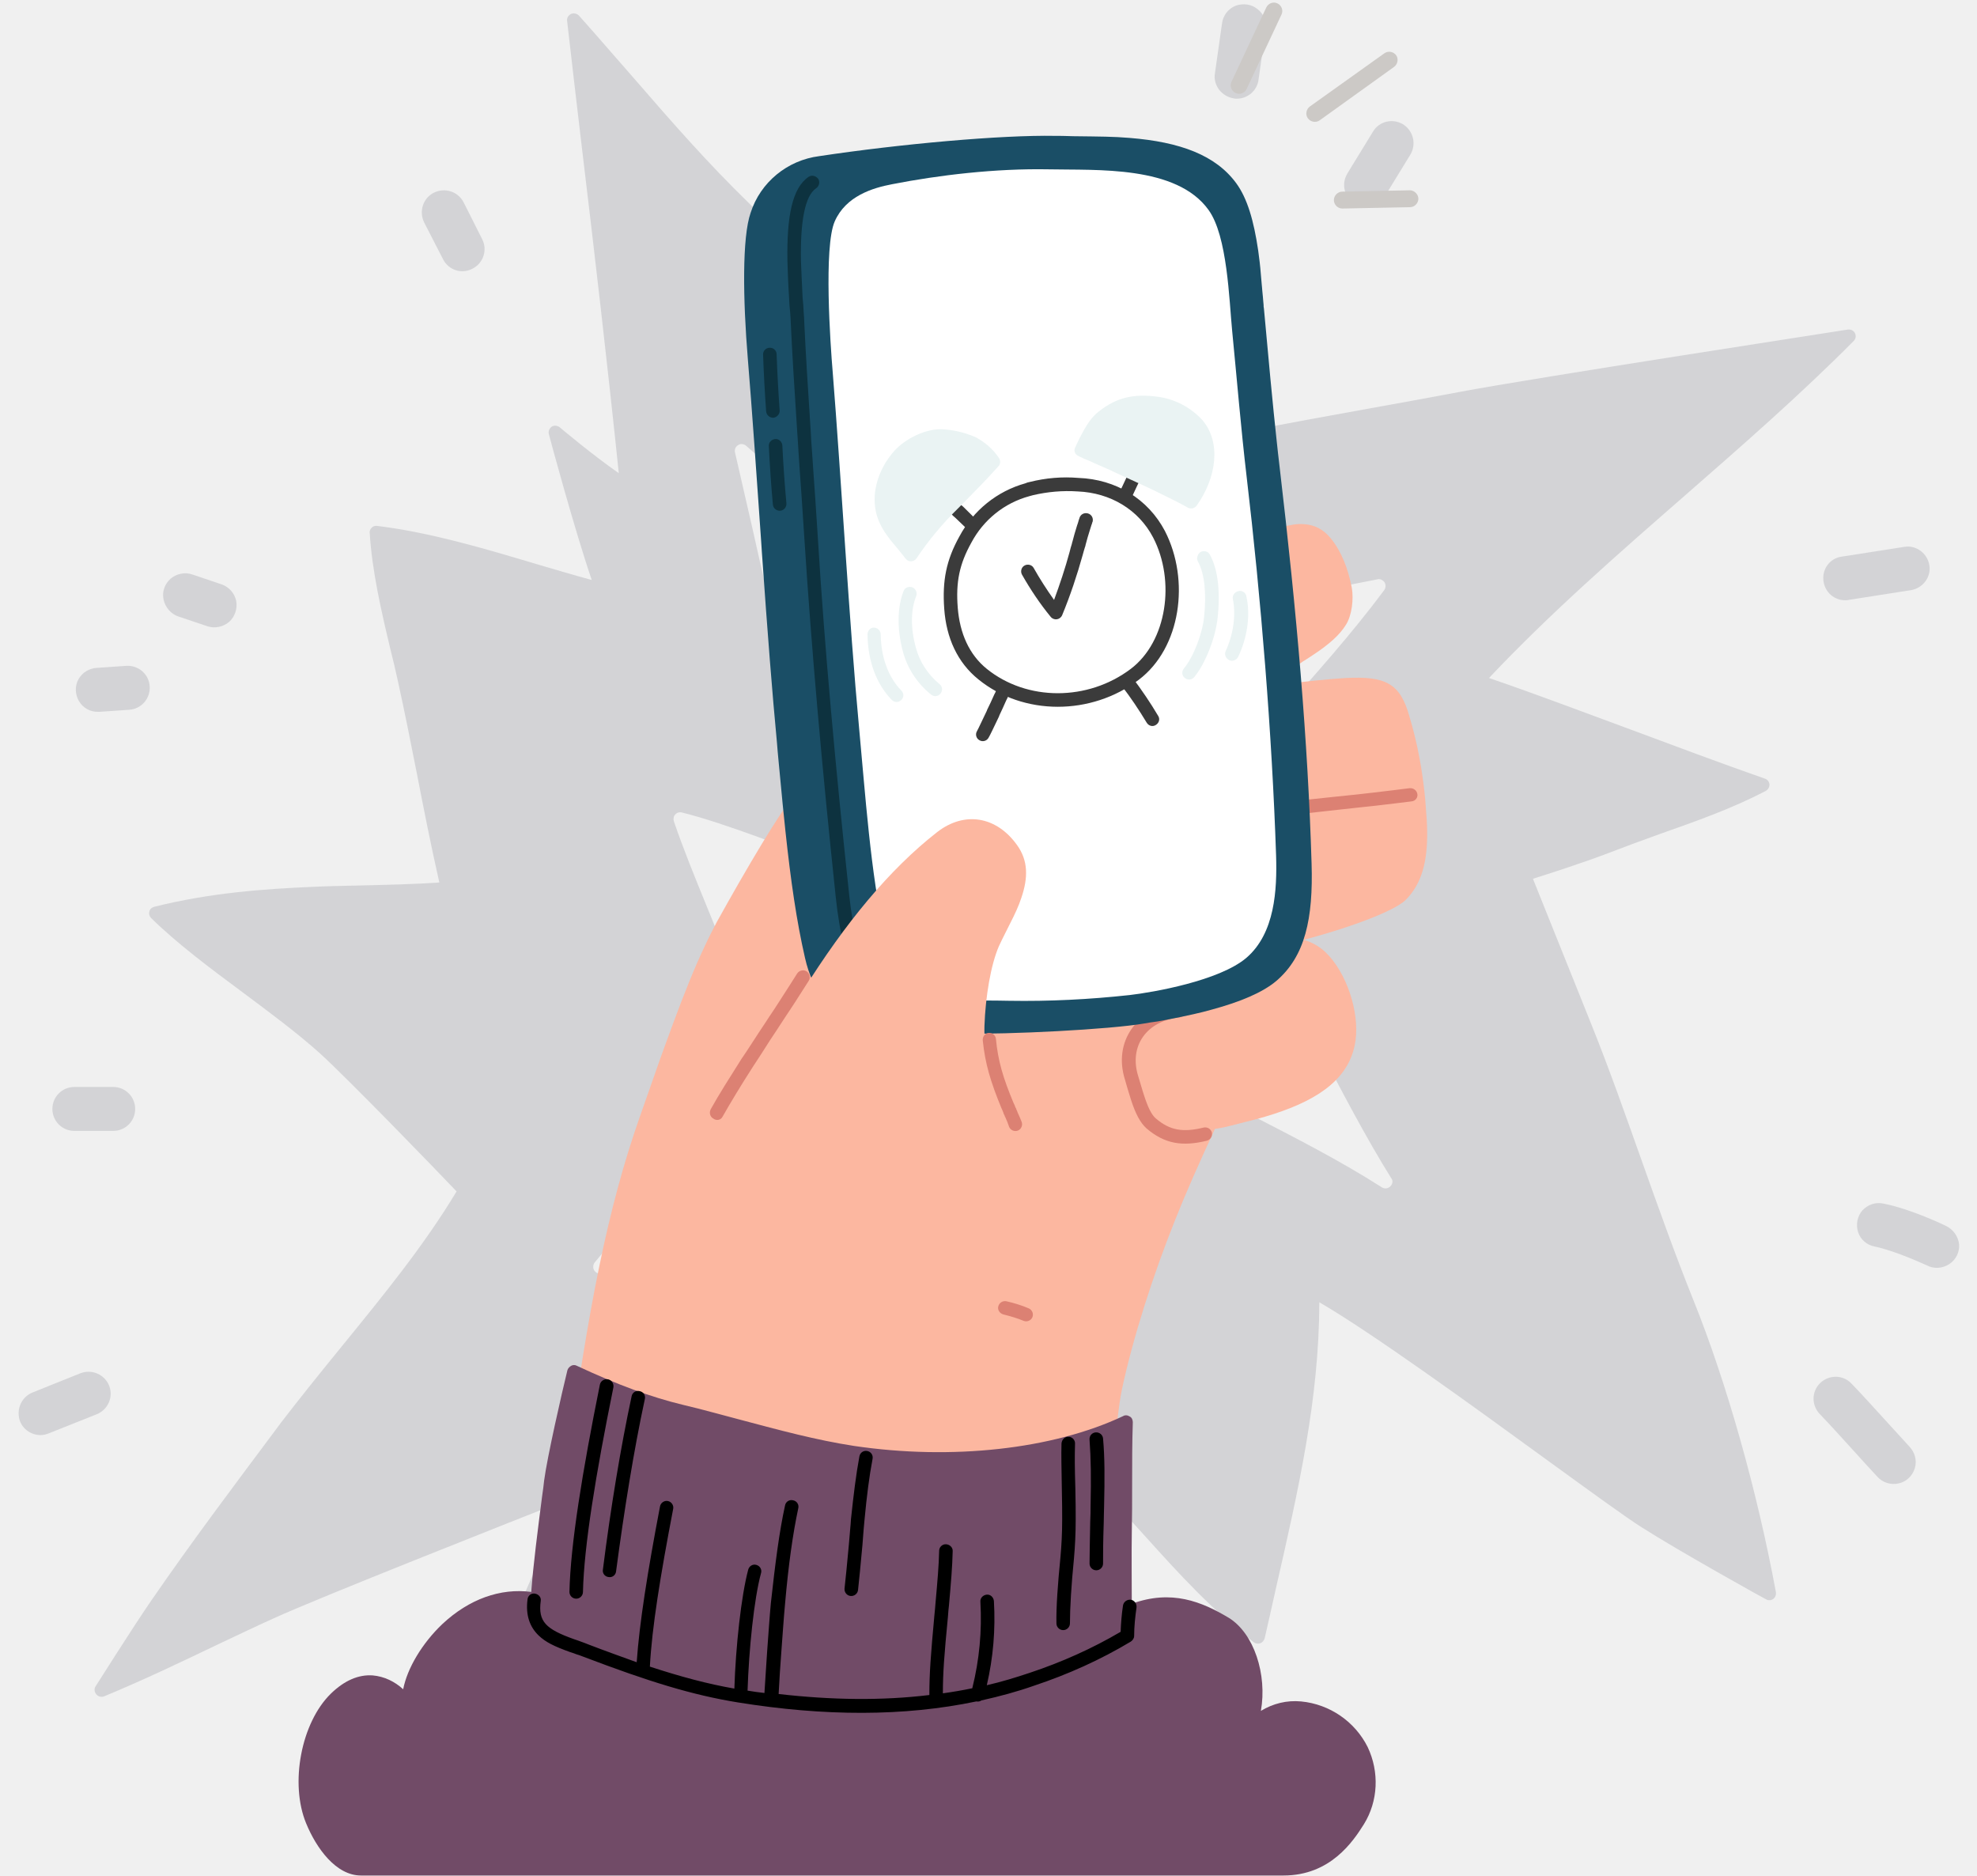
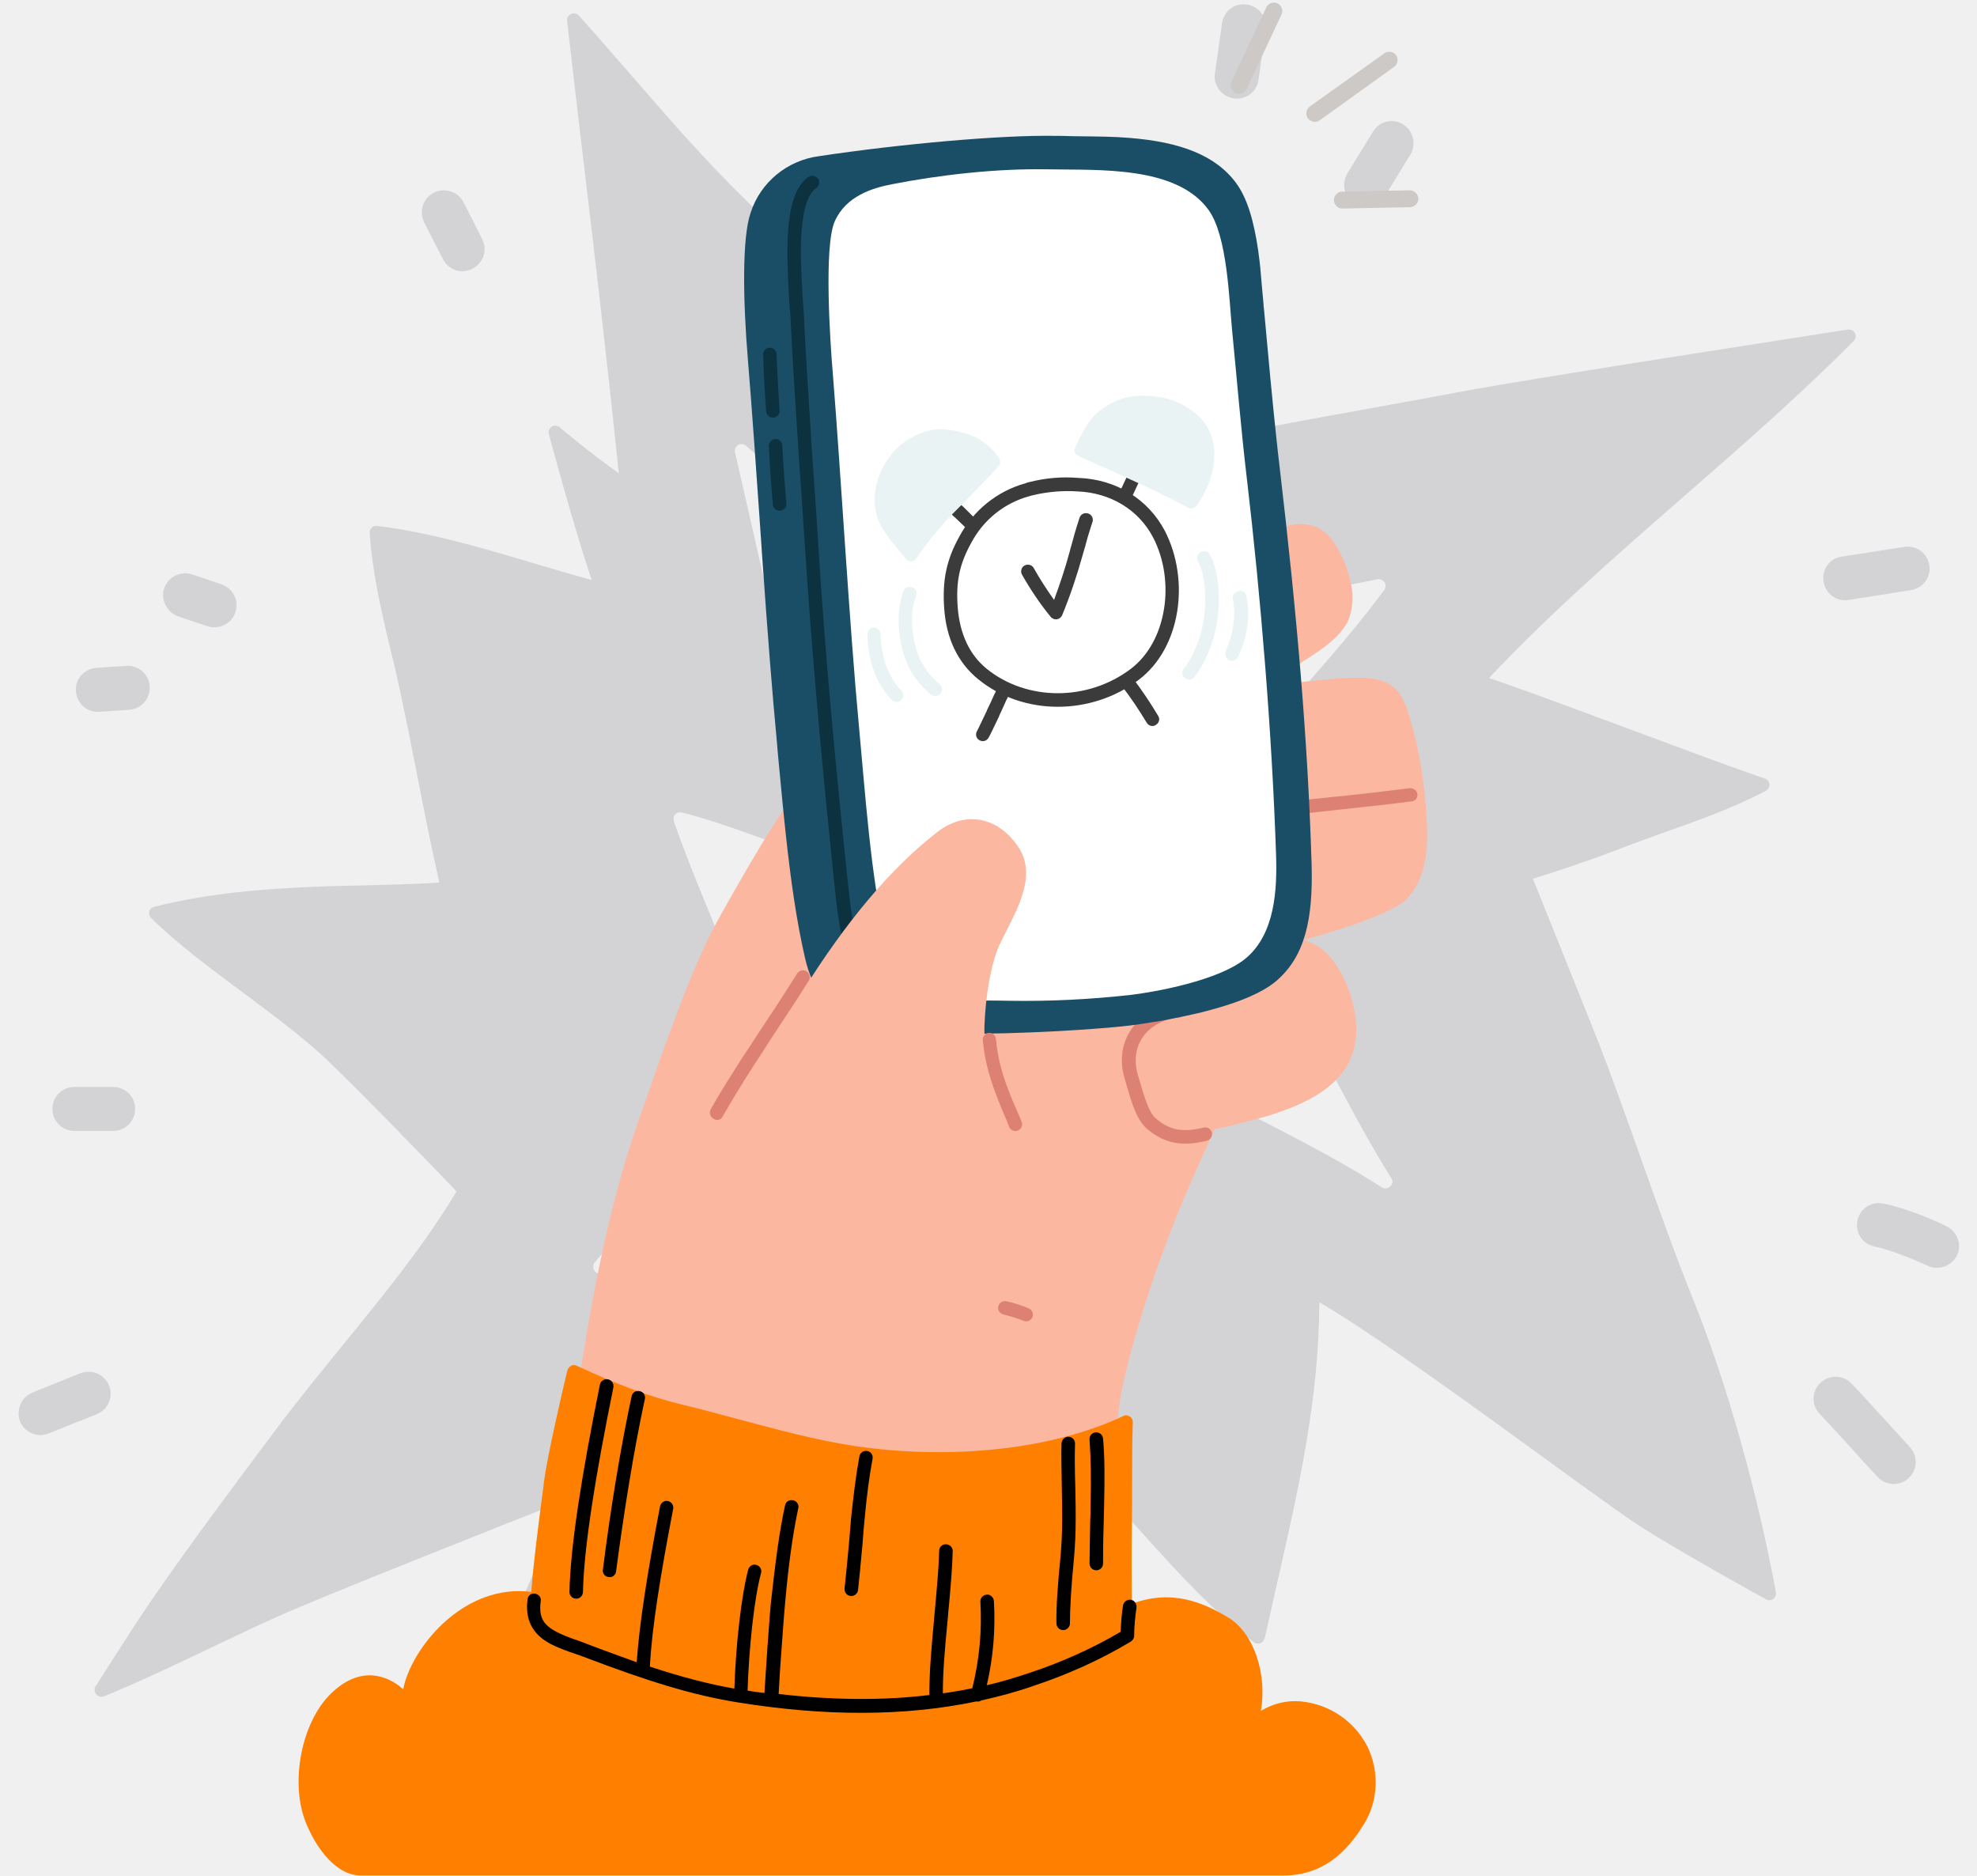
<svg xmlns="http://www.w3.org/2000/svg" version="1.1" id="Layer_1" x="0px" y="0px" viewBox="0 0 585 555" style="enable-background:new 0 0 585 555;" xml:space="preserve">
  <style type="text/css">
	.st0{opacity:0.15;}
	.st1{fill:#2D3142;}
	.st2{fill:#FCB7A0;}
	.st3{fill:#DC8173;}
	.st4{fill:#1A4E66;}
	.st5{fill:#FFFFFF;}
	.st6{fill:#0D323F;}
- 	.st7{fill:#714B67;}
+ 	.st7{fill:#FF8000;}
	.st8{fill:#3B3B3B;}
	.st9{fill:#EAF3F3;}
	.st10{fill:#CCC9C6;}
</style>
  <g id="Master_x2F_Spot_Illustrations_x2F_Phone">
    <g id="Background" transform="scale(1 1)">
      <g id="Background_x2F_Boom" class="st0">
        <g id="Group" transform="translate(13, 46)">
          <path id="Shape" class="st1" d="M488.1,338.7c-5.5-13.7-10.4-27.5-15.1-40.7c-4.8-13.5-9.7-27.5-15.3-41.4L440.6,214      c4.5-1.4,15.3-4.9,22.6-7.7c4.9-1.9,10.1-3.8,15.1-5.6c10.5-3.7,21.3-7.5,31.2-12.7c0.7-0.4,1.1-1.1,1.1-1.9      c-0.1-0.8-0.6-1.5-1.3-1.7c-13.7-4.8-27-9.8-39.9-14.6c-13.6-5-27.5-10.3-41.8-15.2c18.1-19.2,38.4-36.9,58.1-54.1      c16.7-14.6,33.9-29.6,49.8-45.6c0.6-0.6,0.8-1.5,0.4-2.3s-1.2-1.2-2.1-1.1c-0.9,0.2-93,14.3-115.1,18.5      c-9.1,1.7-17.8,3.3-26.2,4.8c-23.8,4.3-46.3,8.3-75.7,15.4c3.7-22.7,4.6-49.2,5-72.3c0-0.8-0.5-1.5-1.2-1.9      c-0.7-0.3-1.6-0.2-2.2,0.4C304.7,29.7,268.9,63.5,262,70c-6.7-4.8-22-21.8-34.5-35.6c-8-8.8-14.8-16.4-19-20.4      c-12.1-11.8-22.2-23.3-33.8-36.7c-5.2-5.9-10.5-12.1-16.4-18.7c-0.6-0.6-1.5-0.8-2.3-0.5c-0.8,0.4-1.3,1.2-1.2,2      c1.4,12.1,2.8,24.4,4.3,36.9c3.8,31.6,7.6,64.3,11,97c-7.9-5.5-17.4-13.5-17.5-13.6c-0.7-0.5-1.6-0.6-2.3-0.2      c-0.7,0.5-1.1,1.3-0.9,2.2c0.3,1.3,7.7,28.6,12.7,43.2c-5.2-1.4-10.5-3-16-4.6c-15.7-4.7-31.9-9.5-47.5-11.4      c-0.6-0.1-1.2,0.1-1.6,0.5c-0.4,0.4-0.7,1-0.6,1.6c0.7,11.3,3.4,23,6.1,34.3c0.8,3.2,1.6,6.5,2.3,9.8c1.9,8.6,3.7,17.7,5.6,27.3      c2,10.3,4.1,21,6.6,32c-7,0.5-15.7,0.7-24.2,0.9c-4.9,0.1-9.5,0.2-13.5,0.4c-13.8,0.6-30,1.7-46.7,5.9c-0.7,0.2-1.3,0.7-1.4,1.4      c-0.2,0.7,0,1.4,0.5,1.9c7.5,7.4,17.5,14.9,27.1,22c7.9,5.9,16,11.9,22.7,17.9c8.3,7.5,35,35.1,40.6,41      c-9.6,16-21.8,30.9-33.6,45.4c-6.2,7.6-12.5,15.4-18.5,23.2l-1.1,1.5c-12.4,16.6-25.2,33.6-37.1,50.9      c-5.4,7.8-16.4,25.3-16.5,25.4c-0.5,0.7-0.4,1.7,0.2,2.4c0.6,0.7,1.5,0.9,2.3,0.6c11.1-4.6,22.3-9.9,33.1-15.1      c5.6-2.6,11.3-5.4,16.9-7.9c13.5-6.2,70.1-28.5,86.5-35l-19.9,45.5c-0.3,0.8-0.2,1.7,0.5,2.3c0.6,0.6,1.5,0.7,2.3,0.3      c19.3-9.7,36.9-22.2,54-34.2c5.8-4.1,11.2-7.9,16.6-11.6c19.8-13.4,55-46.4,62.9-53.9c15.8,20.4,28.9,35.5,41.1,47.3      c4.6,4.4,9.3,9.7,14.3,15.2c9.2,10.2,19.7,21.8,31.9,31.1c0.5,0.4,1.3,0.5,1.9,0.3c0.6-0.2,1.1-0.8,1.3-1.4      c1.1-4.8,2.2-9.6,3.2-14.2c6.9-30.2,12.9-56.5,13-85.3c15.5,9,45.3,30.6,67.4,46.7c13.1,9.5,23.4,17,28,19.9      c11.3,7.2,36.5,21.2,36.8,21.3c0.7,0.4,1.5,0.3,2.1-0.1c0.6-0.5,0.9-1.2,0.8-2C507,395.3,497.9,363,488.1,338.7z M398.4,305      c-0.7,0.7-1.7,0.8-2.5,0.3c-12.5-8-26.1-14.9-39.3-21.7c-10.9-5.6-22.1-11.3-32.6-17.6c-1.4,23.7-3,50.4-6,73.4      c-0.1,0.8-0.7,1.4-1.4,1.7c-0.2,0.1-0.4,0.1-0.6,0.1c-0.6,0-1.2-0.3-1.5-0.7c-6.1-7.3-11.1-15.2-16-22.7c-1.5-2.3-3-4.6-4.5-6.9      c-3.4-5.1-14.8-25.1-18.2-31c-9.1,4.5-52.7,25.6-65,31.2c-5.9,2.7-12.4,5.3-18.7,7.8c-9.1,3.7-18.6,7.5-26.7,11.7      c-0.8,0.4-1.8,0.2-2.4-0.5c-0.6-0.7-0.6-1.7-0.1-2.5c0.2-0.2,17.8-21.6,26.8-31.1c6.2-6.5,22.4-26,26.2-30.6      c-2.5-5.1-12.4-25.2-16.2-34.9c-1.2-3.1-2.5-6.2-3.8-9.4c-3.3-8.1-6.7-16.4-9.5-24.6c-0.2-0.7-0.1-1.5,0.4-2      c0.5-0.6,1.3-0.8,2-0.6c12.6,3.1,33.7,11.4,42,14.7c-0.8-4.1-1.6-8.2-2.4-12.3c-3.7-19.3-7.2-37.5-11.3-54.3      c-2.3-9.4-4.9-20.7-7.3-31.5c-1.9-8.3-3.7-16.2-5.3-23.1c-0.2-0.9,0.1-1.7,0.9-2.2c0.7-0.5,1.7-0.4,2.4,0.2      c23,20,44.6,43,59.7,63.7c3.9-6.7,7.8-12.2,11.5-17.7c4.1-5.8,7.9-11.8,11.4-18c0.4-0.7,1.2-1.1,2-1c0.8,0.1,1.5,0.7,1.7,1.5      c1,4.4,1.9,9.2,2.8,13.9c1.2,7.3,2.8,14.5,4.8,21.7c24.7-11.3,52.4-16.7,79.2-21.9c4.6-0.9,9.2-1.8,13.7-2.7      c0.8-0.2,1.6,0.2,2.1,0.9c0.4,0.7,0.4,1.6-0.1,2.3c-9.7,13-20.7,25.3-31.3,37.2c-10.2,11.4-20.7,23.2-29.8,35.3      c14.6,17,27.9,36.2,36.6,52.9c1.4,2.6,2.8,5.3,4.2,8c7.2,13.9,14.7,28.3,22.5,40.8C399.2,303.3,399.1,304.3,398.4,305z" />
          <path id="Path" class="st1" d="M562.8,316.7c-0.4-0.2-10.3-5-18.5-6.6c-2.3-0.5-4.6,0.3-6.2,2c-1.5,1.7-2,4.2-1.3,6.4      c0.7,2.2,2.6,3.9,4.9,4.3c6.6,1.4,15.4,5.6,15.5,5.6c2.1,1.1,4.6,0.9,6.6-0.4c2-1.3,3.1-3.6,2.9-5.9      C566.4,319.7,564.9,317.7,562.8,316.7L562.8,316.7z" />
          <path id="Path_1_" class="st1" d="M526.6,126.1c0.5,3.2,3.2,5.5,6.4,5.5c0.3,0,0.7,0,1-0.1l18.5-2.9c3.5-0.6,6-3.9,5.4-7.4      c-0.6-3.5-3.9-6-7.4-5.4l-18.6,2.9C528.4,119.2,526,122.5,526.6,126.1z" />
          <path id="Path_2_" class="st1" d="M352-16.9c0.3,0.1,0.7,0.1,1,0.1c3.2,0,6-2.4,6.4-5.6l2.1-14.8c0.4-2.3-0.5-4.7-2.4-6.1      c-1.8-1.5-4.3-1.8-6.5-1c-2.2,0.9-3.7,2.9-4,5.2l-2.1,14.8c-0.3,1.7,0.2,3.4,1.2,4.8C348.8-18.1,350.3-17.2,352-16.9z" />
          <path id="Path_3_" class="st1" d="M387.8,14.4c3.1,1.9,7.1,0.9,8.9-2.2l7.6-12.4c1.9-3.1,0.9-7.1-2.1-9      c-3.1-1.9-7.1-0.9-8.9,2.1l-7.6,12.4c-0.9,1.5-1.2,3.3-0.8,4.9S386.3,13.5,387.8,14.4L387.8,14.4z" />
          <path id="Path_4_" class="st1" d="M118.1,30.7c1.6,3.2,5.5,4.5,8.7,2.8c3.2-1.6,4.5-5.5,2.9-8.7l-5.5-10.9      c-1.6-3.2-5.5-4.5-8.8-2.9c-3.2,1.6-4.5,5.5-2.9,8.8L118.1,30.7z" />
          <path id="Path_5_" class="st1" d="M19.3,364c-0.6-1.6-1.9-2.9-3.5-3.6c-1.6-0.7-3.4-0.7-5-0.1L-3.4,366c-2.9,1.2-4.5,4.2-4,7.3      s3.3,5.3,6.4,5.3c0.8,0,1.6-0.2,2.4-0.5l14.3-5.7C19,371,20.6,367.3,19.3,364L19.3,364z" />
          <path id="Path_6_" class="st1" d="M9,288.6h11.5c3.6,0,6.5-2.9,6.5-6.5s-2.9-6.5-6.5-6.5H9c-3.6,0-6.5,2.9-6.5,6.5      S5.4,288.6,9,288.6L9,288.6z" />
          <path id="Path_7_" class="st1" d="M39.8,136.4l8.6,2.9c2.2,0.7,4.6,0.2,6.4-1.3c1.7-1.5,2.5-3.9,2.1-6.2      c-0.5-2.3-2.1-4.1-4.3-4.9l-8.6-2.9c-2.2-0.8-4.7-0.3-6.5,1.2c-1.8,1.6-2.6,3.9-2.1,6.2S37.6,135.7,39.8,136.4L39.8,136.4z" />
          <path id="Path_8_" class="st1" d="M16.1,164.6h0.4l8.7-0.6c3.6-0.2,6.3-3.3,6.1-6.9c-0.2-3.6-3.3-6.3-6.9-6.1l-8.7,0.6      c-2.3,0.1-4.4,1.4-5.5,3.4c-1.1,2-1,4.5,0.2,6.5C11.6,163.5,13.8,164.7,16.1,164.6L16.1,164.6z" />
          <path id="Path_9_" class="st1" d="M269.6,430.1c-0.3-3.6-3.4-6.3-7-6c-3.6,0.3-6.3,3.4-6,7l1.4,20c0.3,3.4,3.1,6,6.5,6h0.5      c1.7-0.1,3.3-0.9,4.5-2.3c1.1-1.3,1.7-3,1.5-4.7L269.6,430.1z" />
          <path id="Path_10_" class="st1" d="M223.1,428.5c-1.7-0.4-3.5,0-4.9,0.9s-2.5,2.4-2.8,4.1l-2.5,11.4c-0.4,1.7-0.1,3.5,0.9,4.9      s2.4,2.5,4.1,2.8c0.5,0.1,0.9,0.1,1.4,0.1c3.1,0,5.7-2.1,6.3-5.1l2.5-11.4c0.4-1.7,0.1-3.5-0.9-4.9      C226.3,429.9,224.8,428.9,223.1,428.5L223.1,428.5z" />
          <path id="Path_11_" class="st1" d="M544.7,374c-3.3-3.6-6.7-7.4-9.9-10.7c-2.5-2.6-6.6-2.6-9.2-0.1c-2.6,2.5-2.6,6.6-0.1,9.2      c3.1,3.2,6.4,6.9,9.6,10.4c2.4,2.7,5,5.5,7.4,8.1c1.6,1.8,4,2.5,6.3,2c2.3-0.5,4.1-2.2,4.8-4.5c0.7-2.3,0-4.7-1.6-6.4      C549.6,379.4,547.1,376.6,544.7,374z" />
        </g>
      </g>
    </g>
    <g id="Master_x2F_Hands_x2F_Phone_1_" transform="scale(1 1)">
      <g id="Master_x2F_Hands_x2F_Phone">
        <g id="base" transform="translate(170, 85)">
          <path id="Path_12_" class="st2" d="M190.8,77.3c0.1-0.7,0.6-1.3,1.3-1.5c5-1.8,10.1-3.3,15.2-4.4c0.2-0.1,0.5-0.1,0.8-0.2      c4.2-1,5.7-1.3,7.9-1.1c3,0.2,5.6,1.5,7.8,4.2c3.1,3.8,5.1,8.9,6.2,14.6c0.6,3.4,0,8.2-1.7,10.9c-1.9,3.1-5,5.8-9.5,8.8      c-0.8,0.5-1.6,1.1-2.6,1.7c-0.4,0.2-0.8,0.5-1.2,0.8c-0.2,0.1-1,0.6-1.2,0.7c-1.8,1.1-3.3,2.1-6.2,4.1c-0.3,0.2-0.3,0.2-0.6,0.4      c-4.5,3.1-6.9,4.6-9.8,6.2c-4.7,2.4-9.1,5.3-13.3,8.6c-1.5,1.2-3.6-0.1-3.2-2L190.8,77.3z" />
          <path id="Path_13_" class="st2" d="M203.7,195.8c13.1-2.3,37.7-9.8,42.4-14.7c4.6-4.7,6.3-11.2,6.2-19.9c0-2.5-0.2-4.8-0.5-8.7      l-0.1-1.3c-0.8-8.3-2.3-16.5-4.7-24.4c-2.7-9.6-7-11.8-18.8-11.2c-12.2,0.8-24.3,2.5-36.2,5c-1,0.2-1.7,1.2-1.6,2.3l10.9,71.2      C201.5,195.2,202.6,195.9,203.7,195.8z" />
          <path id="Path_14_" class="st3" d="M247.1,148.2c-3,0.4-6.5,0.8-10.7,1.3c-3.1,0.4-6.3,0.7-11.1,1.2      c-13.5,1.4-16.2,1.7-21.2,2.4c-1.1,0.1-1.9,1.1-1.7,2.2c0.1,1.1,1.1,1.9,2.2,1.7c5-0.6,7.7-0.9,21.2-2.4c4.8-0.5,8-0.9,11.1-1.2      c4.2-0.5,7.7-0.9,10.8-1.3c1.1-0.1,1.9-1.1,1.7-2.2C249.2,148.8,248.2,148.1,247.1,148.2z" />
          <path id="Path_15_" class="st2" d="M176.1,171.3c-7.4-9.2-14.8-15.9-22.5-19.9c-10.8-5.6-23.2-9.2-34.7-9.6      c-13.6-0.5-25.3,3.5-33.6,12.5c-1.8,2-3.3,4.4-4.6,7.8L75,143.1c-0.4-1.4-2.1-1.9-3.2-0.9c-3.8,3.2-9.4,11-16.2,22.2      c-4.6,7.6-9,15.3-13.5,23.4c-1.1,2.1-2.3,4.4-3.5,7c-3,6.3-6.1,14-9.5,23.2c-1.6,4.4-3.3,8.9-5.2,14.4      c-0.8,2.3-3.8,10.8-4.5,12.8c-9.6,27.2-15.4,57-21.8,104.3c-1.3,9.3-2.3,23.1-3.1,40.2c-0.5,11.5-1,48.9-1.3,61.3      c-0.1,4.3-0.2,8.3-0.3,12c0,1.3,0,2.4-0.1,3.4c0,0.3,0,0.5,0,0.9c0,0.3,0,0.3,0,0.3c0,1.1,0.9,2,2,2l158.9,0.2c1.1,0,2-0.9,2-2      c0-42.6,2.3-123,6.3-141.8c3.2-15,9.1-33.5,15.7-50c3.1-7.8,6.8-16.2,11.8-27c1.5-0.2,3-0.5,4.5-0.9c7.1-1.8,9.2-2.3,12.9-3.5      c14.2-4.6,22.7-11.1,24.2-21.7c1.2-8.6-2.7-20.2-8.8-26.1c-4.4-4.2-10.5-5.3-18.6-4.3c-2.4,0.3-4.8,0.7-8.2,1.4      c-0.5,0.1-2.2,0.5-2.5,0.5c-0.3,0.1-0.7,0.1-0.9,0.2C185.9,184.5,181.4,177.8,176.1,171.3z" />
          <path id="Path_16_" class="st3" d="M178.6,211.9c-12.2,1.3-19.3,11.3-15.7,22.6c0,0.1,1.3,4.5,1.8,6c1.3,4,2.7,6.7,4.6,8.4      c5.3,4.5,10.5,5.4,17.8,3.6c1.1-0.3,1.7-1.3,1.5-2.4c-0.3-1.1-1.3-1.7-2.4-1.5c-6.1,1.5-10,0.9-14.2-2.7c-1.2-1-2.3-3.2-3.4-6.6      c-0.5-1.4-1.7-5.7-1.8-5.9c-2.8-8.9,2.5-16.4,12.3-17.4c1.1-0.1,1.9-1.1,1.8-2.2C180.7,212.6,179.7,211.8,178.6,211.9z" />
          <path id="Path_17_" class="st4" d="M168.7,217.8L168.7,217.8c-10.3,1.8-40.5,3.3-53.9,3c-1.4,0-2.8,0-4.7-0.1      c-0.3,0-0.6,0-1.2,0c-13.1-0.1-18.7-0.5-24.8-2.8c-8.3-3.1-13.6-9.3-15.9-19.5c-2.5-10.9-4.2-22.7-5.8-37.6      c-0.6-5.6-0.9-8.8-2-20.4c-0.2-2.4-0.4-4-0.5-5.7c-1.4-14.8-2.7-31.2-4.5-56.9c0.2,2.4-1.7-24.5-2.2-31.5      c-0.7-9.7-1.3-17.7-1.9-24.9c-1.5-18.1-1.7-36.2,0.8-43.4c2.9-9.1,10.9-15.6,20.3-16.8c23.9-3.6,53.9-6.3,69.8-6      c1.4,0,2.7,0,5.4,0.1c8.1,0.1,11.8,0.1,16.6,0.5c15,1.2,25.5,5.1,31.6,13.4c3.3,4.5,5.2,11.1,6.5,19.9c0.3,2.2,0.6,4.5,0.8,7.2      c0.1,1,0.2,2.1,0.3,3.4c0-0.2,0.2,2.5,0.3,3.2c0.1,0.9,0.1,1.6,0.2,2.3c0,0.5,0,0.5,0.1,1.1c2,22,2.1,22.6,2.9,30.8      c0.6,5.6,1.1,10.8,1.7,15.7c5.2,44.2,8.4,81.5,9.5,117.7c0.5,16.3-1.9,27.4-10.4,34.7c-4,3.4-10.6,6.2-19.1,8.5      c-3.5,1-7.3,1.8-11.3,2.6c-1.5,0.3-3,0.6-4.7,0.9C171.6,217.3,169.2,217.7,168.7,217.8z" />
          <path id="Path_18_" class="st5" d="M164.3,209.4c-11.9,1.3-23.8,1.9-35.7,1.7c-17.4-0.4-32.1,1.9-36.8-19      c-4.2-18.6-5.8-42.7-7.6-61.8c-2.9-31-5.3-74-7.8-105.2C75.7,16.9,73.7-12,77-19.5s11.2-9.9,17-11c13.8-2.7,30.6-4.7,46.3-4.4      c14.3,0.3,37.8-1.2,47.3,12c5.6,7.7,6.1,26.6,7,35.8c1.4,14.2,2.6,28.9,4.3,43.3c4.2,35.5,7.5,76,8.7,112      c0.3,10-0.3,22.9-8.8,30.2C190.8,205.2,171.2,208.6,164.3,209.4z" />
          <path id="Path_19_" class="st6" d="M69.3-32.7C64.4-29.4,62.8-21,63-7.9c0.1,3.3,0.2,6.6,0.5,11.2c0,0.7,0.2,3.4,0.3,4      c0.1,1.4,0.2,2.5,0.2,3.4c0.4,8.5,1,18.5,1.9,32.1c0.1,1.9,0.3,3.9,0.4,6.2c0.1,1.5,0.7,10.5,0.9,13c0.3,4.9,0.6,8.7,0.8,12.1      c2.1,32.7,5.2,67.6,9.3,106.3c1.1,10.7,3.5,20.7,7.1,27.7c0.5,1,1.7,1.4,2.7,0.9s1.4-1.7,0.9-2.7c-3.3-6.5-5.6-16.1-6.7-26.3      C77.2,141.6,74,106.8,72,74.1c-0.2-3.5-0.5-7.3-0.8-12.2c-0.2-2.5-0.8-11.5-0.9-13c-0.2-2.3-0.3-4.3-0.4-6.2      c-0.9-13.6-1.5-23.5-1.9-32c0-1-0.1-2-0.2-3.5c0-0.7-0.2-3.4-0.3-4C67.3-1.4,67.1-4.7,67-7.9c-0.2-11.7,1.2-19.2,4.5-21.4      c0.9-0.6,1.2-1.9,0.6-2.8C71.4-33,70.2-33.3,69.3-32.7z" />
          <path id="Path_20_" class="st2" d="M43.7,251.4c-1.5,0-2.4-1.7-1.7-3c2.6-4.5,5.5-9.3,9.2-15c1.5-2.3,3.1-4.7,5.1-7.9      c0.7-1,3.1-4.7,2.9-4.4c1.2-1.8,2-3.1,2.9-4.4c2.1-3.3,3.9-6,5.5-8.6c12.5-20,25.6-35.9,39.7-46.9c8.1-6.3,17.6-4.7,23.7,3.9      c3.2,4.5,3.3,9.5,1.2,15.6c-0.8,2.4-1.8,4.6-3.6,8.1c-2.3,4.6-2.3,4.6-3,6.1c-2.4,5.5-4,14.9-4.3,23.7      c-0.1,3.8,0.3,8.1,1.3,12.9c0.7,3.8,1.7,7.7,3.1,12.6c0.3,1,0.6,2.1,1,3.4c0.1,0.3,0.8,2.6,0.9,3.2c0.4,1.3-0.6,2.6-2,2.6      L43.7,251.4z" />
          <path id="Path_21_" class="st6" d="M60.7,36.4c-0.4-5.6-0.7-11.2-0.9-16.6c0-1.1-1-2-2.1-1.9c-1.1,0-2,1-1.9,2.1      c0.2,5.5,0.5,11.1,0.9,16.7c0.1,1.1,1,1.9,2.1,1.9C59.9,38.5,60.8,37.5,60.7,36.4z" />
          <path id="Path_22_" class="st6" d="M62.7,63.9c-0.5-5.4-0.9-11-1.2-17.1c-0.1-1.1-1-2-2.1-1.9c-1.1,0.1-2,1-1.9,2.1      c0.3,6.1,0.7,11.9,1.2,17.3c0.1,1.1,1.1,1.9,2.2,1.8C62,66,62.8,65,62.7,63.9z" />
          <path id="Path_23_" class="st3" d="M120.8,222.8c0.7,6.9,2.3,12.2,5.5,20c0.2,0.4,0.4,0.9,0.6,1.4c0.1,0.4,0.1,0.4,0.3,0.7      c0.1,0.4,0.2,0.5,0.3,0.7c0.5,1.1,0.8,1.9,1.1,2.8c0.4,1,1.6,1.5,2.6,1.1c1-0.4,1.5-1.6,1.1-2.6c-0.3-0.8-0.7-1.7-1.2-2.8      c-0.1-0.2-0.1-0.4-0.3-0.7c-0.1-0.4-0.1-0.4-0.3-0.7c-0.2-0.6-0.4-1-0.6-1.4c-3.1-7.4-4.6-12.5-5.2-18.9      c-0.1-1.1-1.1-1.9-2.2-1.8C121.5,220.7,120.7,221.7,120.8,222.8z" />
          <path id="Path_24_" class="st3" d="M43.8,245.4c2.5-4.4,5.4-9.2,9-14.8c1.5-2.3,3.1-4.7,5.1-7.9c0.7-1,3.1-4.7,2.9-4.4      c1.2-1.8,2-3.1,2.9-4.4c2.2-3.3,3.9-6.1,5.6-8.7c0.6-0.9,0.3-2.2-0.6-2.8c-0.9-0.6-2.2-0.3-2.8,0.6c-1.6,2.6-3.4,5.3-5.5,8.6      c-0.8,1.3-1.7,2.6-2.9,4.4c0.2-0.3-2.2,3.4-2.9,4.4c-2.1,3.2-3.6,5.6-5.2,7.9c-3.6,5.7-6.6,10.4-9.1,14.9      c-0.5,1-0.2,2.2,0.7,2.7C42,246.7,43.3,246.4,43.8,245.4z" />
          <path id="Path_25_" class="st3" d="M126.9,303.9c2,0.5,4.1,1.1,6,1.9c1,0.4,2.2-0.1,2.6-1.1c0.4-1-0.1-2.2-1.1-2.6      c-2.1-0.9-4.4-1.6-6.6-2.1c-1.1-0.2-2.1,0.4-2.4,1.5C125.1,302.5,125.8,303.6,126.9,303.9z" />
        </g>
        <g id="Phone_x2F_Wear" transform="scale(1 1)">
          <g id="Phone_x2F_Wear_x2F_Hoodie_1">
            <g id="clothing" transform="translate(95, 448)">
              <path id="Path_26_" class="st7" d="M309.7,68.9c-3.8-7.6-11.3-12.7-19.7-13.5c-4.2-0.4-8.3,0.6-11.9,2.8        c1.9-10.7-2-23-9.6-27.6c-7.9-4.7-16.8-8.4-28.6-4.1c0-5.1-0.1-15.6,0-20.7c0.1-5.1,0.1-10,0.1-14.9c0-5.9,0-12,0.2-18.1        c0-0.7-0.3-1.4-0.9-1.7c-0.6-0.4-1.4-0.5-2-0.1c-20.8,9.8-50.6,13.1-79.6,8.8c-11.1-1.7-22.2-4.7-33.1-7.6        c-5.8-1.5-11.7-3.2-17.7-4.6c-9.1-2.2-19-5.8-31.2-11.5c-0.5-0.3-1.2-0.3-1.7,0c-0.5,0.3-0.9,0.7-1.1,1.3        c-1.6,6.5-6,25.8-6.9,32.7c-0.1,1-0.3,2.7-0.6,4.7C64.1,4.9,62.8,14.9,62.2,23c-9.1-1.2-18.4,2.1-26.3,9.5        c-6,5.7-10.4,13.1-11.6,19.3c-2.5-2.3-5.6-3.8-9-4.1c-4.2-0.3-8.4,1.5-12.4,5.4c-8.8,8.6-12.2,26.6-7.3,38.4        c3,7.3,8.8,15.4,16.2,15.4h273c13.9,0,20.6-10.1,23.8-15.2C312.8,84.9,313.2,76.3,309.7,68.9z" />
              <path id="Combined-Shape" d="M137.3-2.6c0.2-1.1,1.3-1.8,2.4-1.5c1.1,0.2,1.8,1.3,1.5,2.4c-1.6,7.5-2.9,16.7-3.9,28.2        c-0.4,4.3-0.7,8.9-1.1,14.2c-0.2,2.5-0.7,10-0.8,12.5c15.7,1.8,30.6,2,44.6,0.3c0-6.4,0.4-11.7,1.5-23.7        c0.2-1.6,0.2-2.4,0.3-3.3c0.6-6.7,1-11.2,1.1-15.7c0-1.1,1-2,2.1-1.9s2,1,1.9,2.1c-0.1,4.6-0.5,9.2-1.1,16        c-0.1,0.9-0.2,1.7-0.3,3.3C184.4,41.7,184,46.9,184,53c2.9-0.4,5.8-0.9,8.7-1.5c2.1-8.4,2.9-17,2.4-25.6        c-0.1-1.1,0.8-2,1.9-2.1c1.1-0.1,2,0.8,2.1,1.9c0.5,8.4-0.2,16.7-2.1,24.9c4.4-1,8.6-2.3,12.8-3.7c9.3-3.1,18.3-7.1,26.8-12.1        c0.1-2.6,0.3-5.2,0.7-7.8c0.2-1.1,1.2-1.8,2.3-1.7c1.1,0.2,1.8,1.2,1.7,2.3c-0.4,2.8-0.7,5.6-0.7,8.4c0,0.7-0.4,1.3-1,1.7        c-9,5.4-18.6,9.7-28.5,13c-5.1,1.8-10.3,3.2-15.7,4.4c-0.4,0.3-0.9,0.4-1.5,0.3c-21.5,4.5-45,4.4-70.5,0.3        c-13.6-2.2-26.5-6.2-45.7-13.5c-0.6-0.2-1.2-0.5-2-0.7c-0.2-0.1-1.6-0.6-2-0.7c-4.7-1.7-7.2-2.9-9.3-4.9        c-2.7-2.6-3.9-6.1-3.3-10.7c0.1-1.1,1.1-1.9,2.2-1.7s1.9,1.1,1.7,2.2c-0.8,6.1,1.5,8.3,9.9,11.3c0.4,0.1,1.7,0.6,2,0.7        c0.8,0.3,1.4,0.5,2.1,0.8c5.2,2,10,3.7,14.4,5.3c0.8-11.5,3.2-26.7,6.9-46.1c0.2-1.1,1.3-1.8,2.3-1.6c1.1,0.2,1.8,1.3,1.6,2.3        c-3.8,19.8-6.3,35.2-6.9,46.7c9.2,3,17,5.1,25,6.5c0.4-12.4,2-27.3,4.1-35.2c0.3-1.1,1.4-1.7,2.4-1.4c1.1,0.3,1.7,1.4,1.4,2.4        c-2.1,7.7-3.6,22.7-4,34.9l0-0.1c1.7,0.3,3.3,0.5,5,0.7c0.2-2.6,0.6-9.8,0.8-12.3c0.4-5.4,0.7-10,1.1-14.3        C134.4,14.5,135.6,5.1,137.3-2.6z M221.2-22.9c1.1,0,2,1,1.9,2.1c-0.1,3.7-0.1,6.6,0.1,13.2c0.1,4.6,0.1,6.6,0.1,9.2        c0,4.2-0.2,7.9-0.5,11.4c-0.8,8-1.2,14.8-1.2,19.3c0,1.1-0.9,2-2,2c-1.1,0-2-0.9-2-2c-0.1-4.7,0.4-11.6,1.2-19.7        c0.3-3.4,0.5-6.9,0.5-11c0-2.5,0-4.5-0.1-9.1c-0.1-6.7-0.2-9.7-0.1-13.4C219.2-22.1,220.1-23,221.2-22.9z M82.5-38.3        c0.2-1.1,1.3-1.8,2.4-1.6c1.1,0.2,1.8,1.3,1.6,2.4c-5.2,25.6-8.7,47-9,60.5c0,1.1-0.9,2-2,2c-1.1,0-2-0.9-2-2        C73.8,9.1,77.3-12.5,82.5-38.3z M159.3-17.1c0.2-1.1,1.2-1.8,2.3-1.6c1.1,0.2,1.8,1.2,1.6,2.3c-1,5.3-1.7,10.8-2.4,18.2        c-0.2,2-0.3,3.3-0.6,7.3c-0.6,6.5-0.9,9.6-1.3,13.3c-0.1,1.1-1.1,1.9-2.2,1.8c-1.1-0.1-1.9-1.1-1.8-2.2        c0.4-3.6,0.7-6.7,1.3-13.2c0.3-4,0.5-5.3,0.6-7.3C157.6-6,158.3-11.7,159.3-17.1z M91.9-34.9c0.2-1.1,1.3-1.8,2.4-1.5        c1.1,0.2,1.8,1.3,1.5,2.4c-3.2,14.8-6.1,32.8-8.5,50.9c-0.1,1.1-1.1,1.9-2.2,1.7c-1.1-0.1-1.9-1.1-1.7-2.2        C85.7-1.9,88.7-20,91.9-34.9z M229.2-24.2c1.1-0.1,2.1,0.7,2.2,1.8c0.5,5.6,0.5,11.5,0.3,20.3c0,1.3-0.1,2.3-0.1,4.5        c-0.2,6.3-0.2,8.9-0.2,12.2c0,1.1-0.9,2-2,2s-2-0.9-2-2c0-3.3,0.1-5.9,0.2-12.3c0.1-2.2,0.1-3.2,0.1-4.5        c0.2-8.6,0.1-14.4-0.3-19.8C227.3-23.2,228.1-24.1,229.2-24.2z" />
            </g>
          </g>
        </g>
        <g id="Phone_x2F_Item" transform="scale(1 1)">
          <g id="Phone_x2F_Item_x2F_Alarm">
            <g id="items" transform="translate(264, 162)">
              <path id="Path_27_" class="st8" d="M31.2,41.4c0,0.1-0.1,0.3-0.3,0.6c-0.2,0.5-0.4,1-0.7,1.5c-0.7,1.6-1.4,3.1-2.1,4.5        L28,48.3c-1.5,3.1-2.5,5.3-2.9,6c-0.6,1-0.2,2.2,0.7,2.7c1,0.6,2.2,0.2,2.7-0.7c0.5-0.8,1.5-3,3.1-6.3l0.1-0.3        c0.7-1.5,1.4-3,2.1-4.6c0.3-0.5,0.5-1.1,0.7-1.5c0.1-0.3,0.2-0.5,0.3-0.6c0.5-1,0-2.2-1-2.7C32.9,40,31.7,40.4,31.2,41.4z" />
              <path id="Path_28_" class="st8" d="M67.9,40.9c2.7,3.5,5.1,7.1,7.4,10.9c0.6,1,1.8,1.3,2.7,0.7c1-0.6,1.3-1.8,0.7-2.7        c-2.3-3.9-4.9-7.7-7.6-11.3c-0.7-0.9-1.9-1-2.8-0.4S67.2,40.1,67.9,40.9z" />
              <path id="Path_29_" class="st8" d="M12-14.9c1.6,1.3,3.2,2.8,5.6,5.1c0.3,0.3,0.6,0.6,1.2,1.1c3.4,3.3,4.9,4.7,6.7,6.3        c0.8,0.7,2.1,0.6,2.8-0.2s0.6-2.1-0.2-2.8c-1.8-1.5-3.2-2.8-6.5-6.1c-0.5-0.5-0.8-0.8-1.2-1.1c-2.4-2.4-4.1-3.9-5.8-5.3        c-0.8-0.7-2.1-0.6-2.8,0.3C11-16.9,11.1-15.6,12-14.9z" />
              <path id="Path_30_" class="st8" d="M67.1-6.5c0,0,0,0,0.1-0.3c0.1-0.2,0.2-0.5,0.3-0.7c0.4-0.8,0.7-1.7,1.2-2.6        c1.2-2.7,2.5-5.4,3.7-8c0.3-0.7,0.7-1.4,1-2c1.9-3.9,3.5-6.8,4.6-8.2c0.7-0.9,0.5-2.1-0.4-2.8c-0.9-0.7-2.1-0.5-2.8,0.4        c-1.2,1.6-2.9,4.7-4.9,8.8c-0.3,0.7-0.7,1.4-1,2.1c-1.2,2.6-2.5,5.3-3.8,8.1c-0.4,1-0.8,1.9-1.2,2.7c-0.1,0.3-0.2,0.5-0.3,0.7        c-0.1,0.2-0.1,0.2-0.1,0.3c-0.4,1,0,2.2,1,2.6S66.7-5.5,67.1-6.5z" />
              <path id="Path_31_" class="st5" d="M40-17.1C32.1-15,25.5-9.6,21.6-2.4c-3.8,6.9-4.9,12.6-4.3,20.3c0.6,7.4,3.3,14.6,9.4,19.5        c12.7,10.2,31.7,10.2,45.1,0.1C84,28.3,85.6,8.9,78.9-3.9C74.2-13,65.1-18.2,55-18.6c-4.6-0.4-9.3,0-13.8,1.1        C40.8-17.3,40.4-17.2,40-17.1z" />
              <path id="Path_32_" class="st8" d="M19.9-3.3c-3.9,7-5.1,13.1-4.5,21.4C16,26.7,19.3,34,25.5,39C38.8,49.8,58.9,49.8,73,39.1        c12.4-9.4,15.2-29.4,7.7-44c-5-9.5-14.5-15.3-25.6-15.7c-4.8-0.4-9.6,0-14.4,1.2c-0.5,0.1-0.9,0.2-1.3,0.4        C31.1-16.7,24-11,19.9-3.3z M40.6-15.2c0.3-0.1,0.7-0.2,1.1-0.3c4.3-1,8.7-1.4,13.2-1.1c9.7,0.4,18,5.4,22.3,13.6        c6.7,12.9,4.1,30.8-6.6,38.9c-12.7,9.6-30.7,9.6-42.6,0c-5.2-4.2-8-10.5-8.6-18.1c-0.6-7.6,0.5-12.9,4-19.2        C27-8.2,33.2-13.2,40.6-15.2L40.6-15.2z" />
              <path id="Path_33_" class="st8" d="M41.9,6.1c-0.5-1-1.8-1.3-2.7-0.8c-1,0.5-1.3,1.8-0.8,2.7c2.5,4.4,5.3,8.6,8.5,12.5        c1,1.2,2.8,0.9,3.4-0.5c2.4-5.8,4.4-11.8,6.1-17.9c0.2-0.7,0.4-1.5,0.7-2.4c0.1-0.2,0.1-0.2,0.1-0.4c0.4-1.6,0.9-3.2,1.4-4.8        C58.8-6,58.9-6.6,59.1-7c0.1-0.3,0.1-0.5,0.2-0.6c0.3-1.1-0.3-2.2-1.4-2.5c-1.1-0.3-2.2,0.3-2.5,1.4c0,0.1-0.1,0.3-0.2,0.6        c-0.1,0.5-0.3,1-0.5,1.6c-0.5,1.6-1,3.3-1.4,4.9c-0.1,0.2-0.1,0.2-0.1,0.4c-0.3,0.9-0.5,1.7-0.7,2.5        c-1.3,4.8-2.9,9.6-4.6,14.2C45.7,12.4,43.7,9.3,41.9,6.1z" />
              <path id="Path_34_" class="st9" d="M3.4,12.8c-1.9,4.8-2,11.2-0.3,17.7c1.3,5.1,4.2,9.6,8.4,13c0.9,0.7,2.1,0.6,2.8-0.3        s0.6-2.1-0.3-2.8c-3.4-2.8-5.9-6.6-7-10.8c-1.6-5.8-1.5-11.3,0.1-15.2c0.4-1-0.1-2.2-1.1-2.6S3.8,11.8,3.4,12.8z" />
              <path id="Path_35_" class="st9" d="M-7.3,25.7c0.1,7.7,2.5,14.6,7.2,19.4c0.8,0.8,2,0.8,2.8,0c0.8-0.8,0.8-2,0-2.8        c-3.9-4-6-9.9-6.1-16.6c0-1.1-0.9-2-2-2C-6.4,23.6-7.3,24.6-7.3,25.7z" />
              <path id="Path_36_" class="st9" d="M90.5,4.2c2,3.6,2.5,9.7,1.8,16.3c-0.5,5-3.2,12-6,15.3c-0.7,0.9-0.6,2.1,0.3,2.8        s2.1,0.6,2.8-0.3c3.3-4,6.3-11.7,6.9-17.5c0.8-7.4,0.2-14.2-2.3-18.7c-0.5-1-1.8-1.3-2.7-0.8S89.9,3.2,90.5,4.2z" />
              <path id="Path_37_" class="st9" d="M100.8,15.2c1,4.8,0.1,10.6-2.1,15.4c-0.5,1,0,2.2,1,2.7c1,0.5,2.2,0,2.7-1        c2.6-5.5,3.7-12.1,2.4-17.9c-0.2-1.1-1.3-1.8-2.4-1.5S100.6,14.2,100.8,15.2z" />
              <path id="Path_38_" class="st9" d="M31.6-26.5c0.5,0.8,0.5,1.8-0.2,2.5c-2,2.2-4.3,4.7-5.7,6.1c-0.2,0.2-0.4,0.4-0.8,0.8        c-2.6,2.7-3.8,3.9-5.3,5.4C15-7.2,10.8-2.2,7.2,3.2C6.4,4.3,4.8,4.4,4,3.3C3.8,3.1,3.7,3,3.6,2.8c-0.7-0.9-3.4-4.2-4.1-5        c-3.6-4.6-5.1-8.5-4.6-14c0.6-4.9,2.9-9.5,6.4-13.1c3.5-3.4,9.1-5.9,13.5-5.7c3.3,0.2,6.5,0.9,9.5,2.2l0.1,0        C27.3-31.3,29.8-29.2,31.6-26.5z" />
              <path id="Path_39_" class="st9" d="M55.1-27.1c0.1,0.1,0.4,0.2,0.8,0.4c0.6,0.3,1.3,0.6,2.1,0.9c2.1,1,4.3,1.9,6.3,2.8        l0.2,0.1c2.6,1.2,4.7,2.2,6.3,2.9c0.5,0.2,2.1,1,2,0.9c0.8,0.4,1.3,0.6,1.9,0.9c1.4,0.6,2.5,1.2,3.6,1.7        c0.6,0.3,1.2,0.6,1.8,0.9c2.5,1.2,4.9,2.4,7.4,3.8c0.9,0.5,2,0.2,2.6-0.6c5.9-8.3,7.3-18.7,1.7-25.3        c-3.5-3.8-8.1-6.2-13.1-6.9c-7.2-1-12.3,0.2-17.5,4.3c-2,1.5-3.6,3.8-5.3,7.1c-0.3,0.5-0.6,1.1-0.9,1.8        c-0.1,0.2-0.7,1.4-0.8,1.7C53.6-28.7,54.1-27.5,55.1-27.1z" />
            </g>
          </g>
        </g>
        <g id="Phone_x2F_Effect" transform="scale(1 1)">
          <g id="Phone_x2F_Effect_x2F_Pop">
            <g id="addons" transform="translate(371, 45)">
              <path id="Path_40_" class="st10" d="M-2.1-18.7l10.3-22c0.6-1.3,0-2.7-1.2-3.3c-1.3-0.6-2.7,0-3.3,1.2l-10.3,22        c-0.6,1.3,0,2.7,1.2,3.3S-2.7-17.4-2.1-18.7z" />
              <path id="Path_41_" class="st10" d="M38.6-29.2l-22,15.7c-1.1,0.8-1.4,2.4-0.6,3.5s2.4,1.4,3.5,0.6l22-15.8        c1.1-0.8,1.4-2.4,0.6-3.5C41.2-29.8,39.7-30,38.6-29.2z" />
              <path id="Path_42_" class="st10" d="M26.2,16.7l20-0.4c1.4,0,2.5-1.2,2.5-2.5s-1.2-2.5-2.5-2.5l-20,0.4        c-1.4,0-2.5,1.2-2.5,2.5S24.8,16.7,26.2,16.7z" />
            </g>
          </g>
        </g>
      </g>
    </g>
  </g>
</svg>
